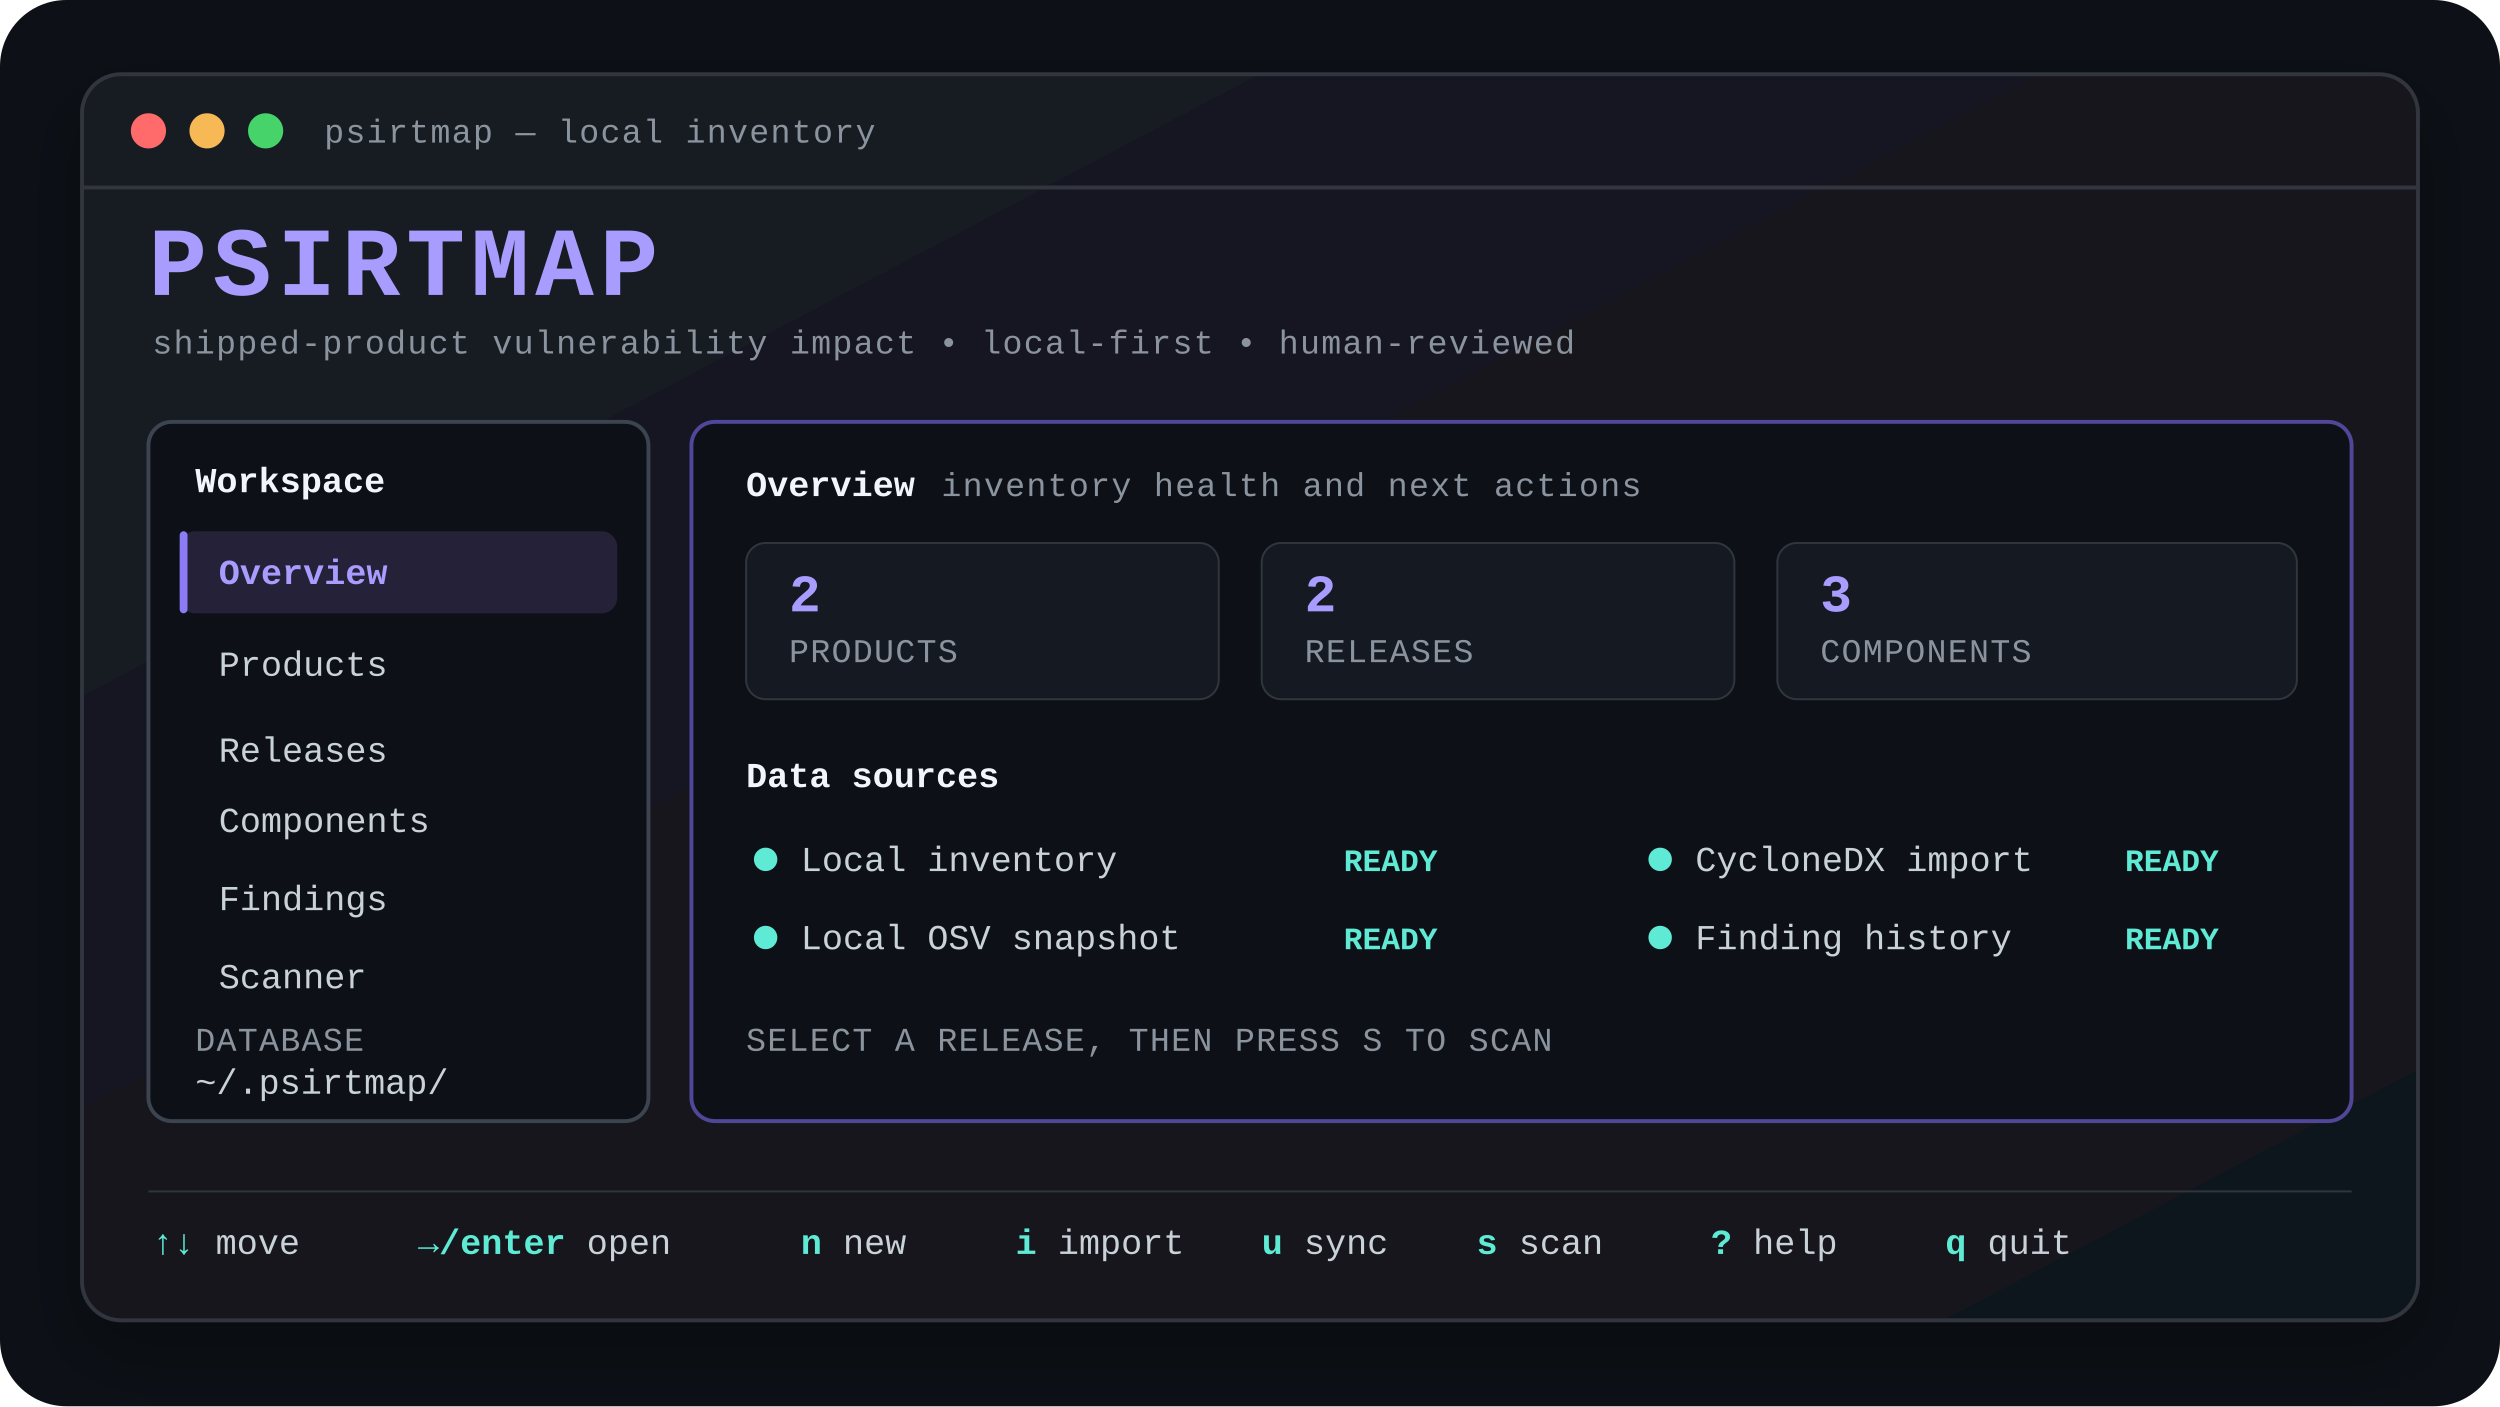
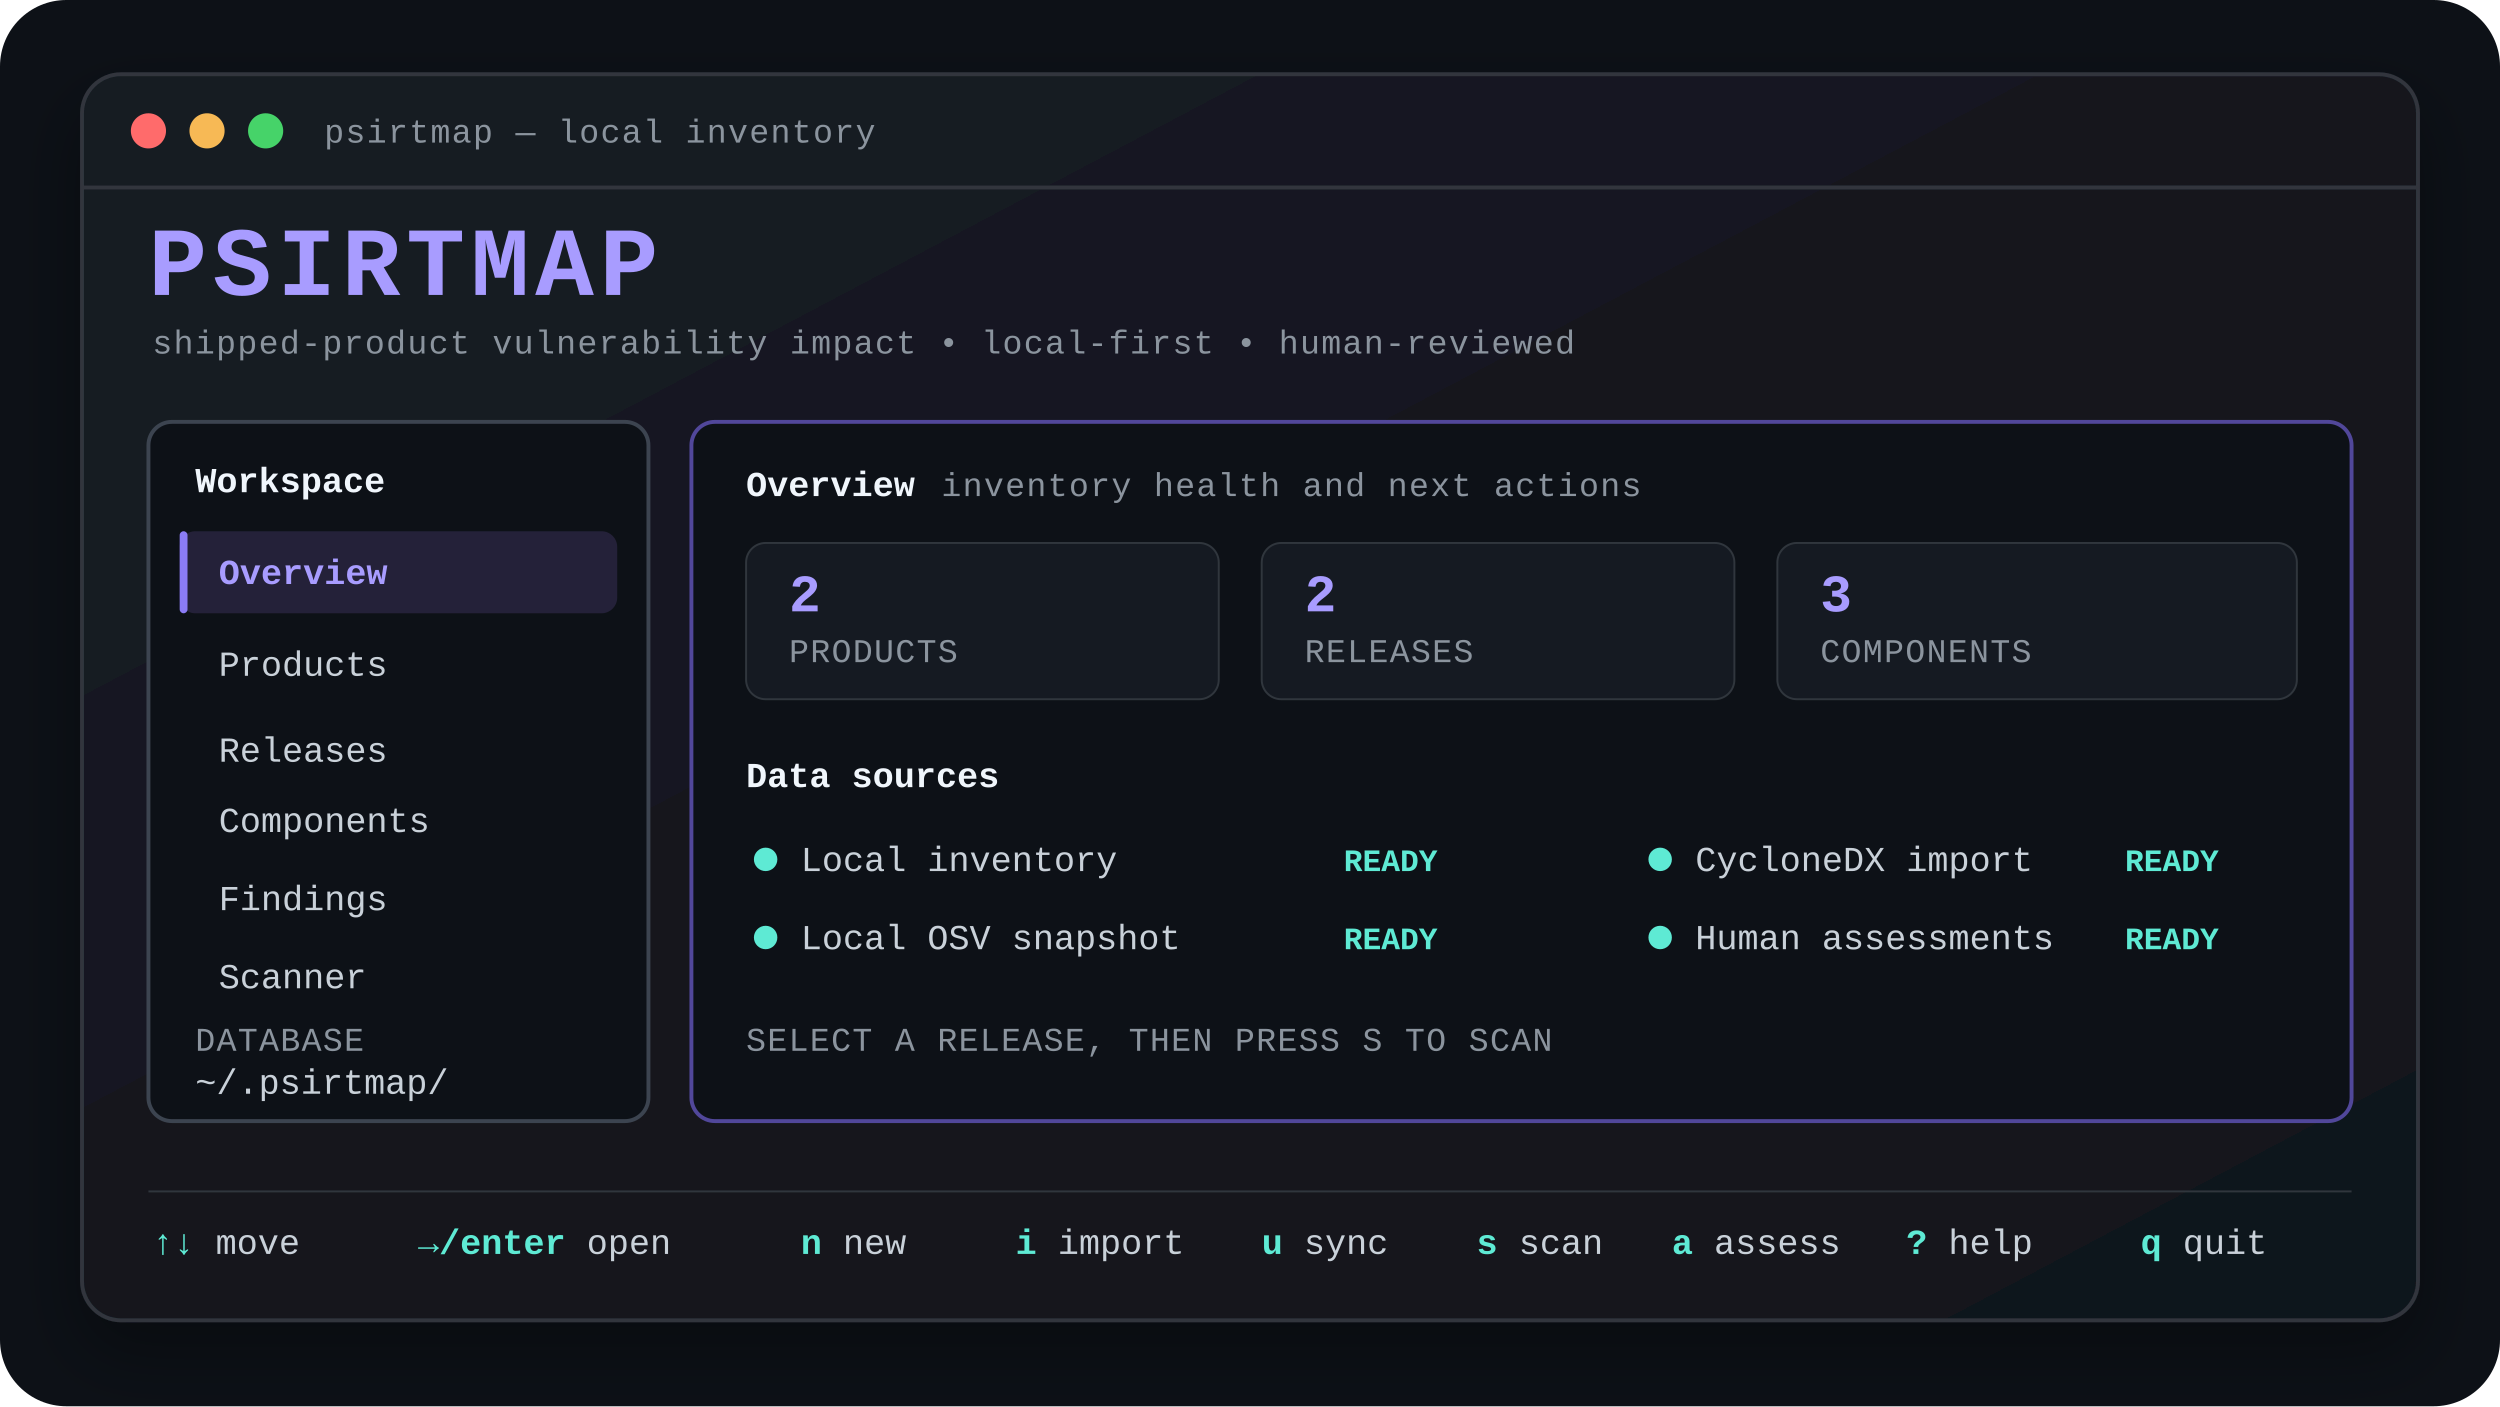
<svg xmlns="http://www.w3.org/2000/svg" width="1280" height="720" viewBox="0 0 1280 720" role="img" aria-labelledby="title description">
  <defs>
    <linearGradient id="shell" x1="0" y1="0" x2="1" y2="1">
      <stop offset="0" stop-color="#161b22" />
      <stop offset="1" stop-color="#11151c" />
    </linearGradient>
    <filter id="shadow" x="-10%" y="-10%" width="120%" height="130%">
      <feDropShadow dx="0" dy="16" stdDeviation="18" flood-color="#000" flood-opacity=".34" />
    </filter>
    <style>
      .mono { font-family: ui-monospace, SFMono-Regular, Menlo, Monaco, Consolas, "Liberation Mono", monospace; }
      .label { fill: #8b949e; font-size: 17px; letter-spacing: .04em; }
      .body { fill: #c9d1d9; font-size: 18px; }
      .strong { fill: #f0f6fc; font-size: 18px; font-weight: 700; }
      .accent { fill: #a89cff; }
      .mint { fill: #5eead4; }
      .amber { fill: #f7b955; }
    </style>
  </defs>
  <rect width="1280" height="720" rx="34" fill="#0d1117" />
  <g filter="url(#shadow)">
    <rect x="42" y="38" width="1196" height="638" rx="20" fill="url(#shell)" stroke="#30363d" stroke-width="2" />
    <path d="M42 96h1196" stroke="#30363d" stroke-width="2" />
  </g>
  <circle cx="76" cy="67" r="9" fill="#ff6b6b" />
  <circle cx="106" cy="67" r="9" fill="#f7b955" />
  <circle cx="136" cy="67" r="9" fill="#46d369" />
  <text x="166" y="73" class="mono label">psirtmap — local inventory</text>
  <text x="76" y="151" class="mono accent" font-size="50" font-weight="800" letter-spacing="3">PSIRTMAP</text>
  <text x="78" y="181" class="mono label">shipped-product vulnerability impact • local-first • human-reviewed</text>
  <rect x="76" y="216" width="256" height="358" rx="12" fill="#0d1117" stroke="#3c4450" stroke-width="2" />
  <text x="100" y="252" class="mono strong">Workspace</text>
  <rect x="92" y="272" width="224" height="42" rx="8" fill="#242139" />
  <rect x="92" y="272" width="4" height="42" rx="2" fill="#8b7cf6" />
  <text x="112" y="299" class="mono strong accent">Overview</text>
  <text x="112" y="346" class="mono body">Products</text>
  <text x="112" y="390" class="mono body">Releases</text>
  <text x="112" y="426" class="mono body">Components</text>
  <text x="112" y="466" class="mono body">Findings</text>
  <text x="112" y="506" class="mono body">Scanner</text>
  <text x="100" y="538" class="mono label">DATABASE</text>
  <text x="100" y="560" class="mono body">~/.psirtmap/</text>
  <rect x="354" y="216" width="850" height="358" rx="12" fill="#0d1117" stroke="#51479a" stroke-width="2" />
  <text x="382" y="254" class="mono strong">Overview</text>
  <text x="482" y="254" class="mono label">inventory health and next actions</text>
  <rect x="382" y="278" width="242" height="80" rx="10" fill="#151a22" stroke="#30363d" />
  <text x="404" y="313" class="mono accent" font-size="27" font-weight="800">2</text>
  <text x="404" y="339" class="mono label">PRODUCTS</text>
  <rect x="646" y="278" width="242" height="80" rx="10" fill="#151a22" stroke="#30363d" />
  <text x="668" y="313" class="mono accent" font-size="27" font-weight="800">2</text>
  <text x="668" y="339" class="mono label">RELEASES</text>
  <rect x="910" y="278" width="266" height="80" rx="10" fill="#151a22" stroke="#30363d" />
  <text x="932" y="313" class="mono accent" font-size="27" font-weight="800">3</text>
  <text x="932" y="339" class="mono label">COMPONENTS</text>
  <text x="382" y="403" class="mono strong">Data sources</text>
  <circle cx="392" cy="440" r="6" fill="#5eead4" />
  <text x="410" y="446" class="mono body">Local inventory</text>
  <text x="688" y="446" class="mono mint" font-size="16" font-weight="700">READY</text>
  <circle cx="392" cy="480" r="6" fill="#5eead4" />
  <text x="410" y="486" class="mono body">Local OSV snapshot</text>
  <text x="688" y="486" class="mono mint" font-size="16" font-weight="700">READY</text>
  <circle cx="850" cy="440" r="6" fill="#5eead4" />
  <text x="868" y="446" class="mono body">CycloneDX import</text>
  <text x="1088" y="446" class="mono mint" font-size="16" font-weight="700">READY</text>
  <circle cx="850" cy="480" r="6" fill="#5eead4" />
-   <text x="868" y="486" class="mono body">Finding history</text>
+   <text x="868" y="486" class="mono body">Human assessments</text>
  <text x="1088" y="486" class="mono mint" font-size="16" font-weight="700">READY</text>
  <text x="382" y="538" class="mono label">SELECT A RELEASE, THEN PRESS S TO SCAN</text>
  <path d="M76 610h1128" stroke="#30363d" />
  <text x="78" y="642" class="mono body">
    <tspan class="mint" font-weight="700">↑↓</tspan> move</text>
  <text x="214" y="642" class="mono body">
    <tspan class="mint" font-weight="700">→/enter</tspan> open</text>
  <text x="410" y="642" class="mono body">
    <tspan class="mint" font-weight="700">n</tspan> new</text>
  <text x="520" y="642" class="mono body">
    <tspan class="mint" font-weight="700">i</tspan> import</text>
  <text x="646" y="642" class="mono body">
    <tspan class="mint" font-weight="700">u</tspan> sync</text>
  <text x="756" y="642" class="mono body">
    <tspan class="mint" font-weight="700">s</tspan> scan</text>
-   <text x="876" y="642" class="mono body">
+   <text x="856" y="642" class="mono body">
+     <tspan class="mint" font-weight="700">a</tspan> assess</text>
+   <text x="976" y="642" class="mono body">
    <tspan class="mint" font-weight="700">?</tspan> help</text>
-   <text x="996" y="642" class="mono body">
+   <text x="1096" y="642" class="mono body">
    <tspan class="mint" font-weight="700">q</tspan> quit</text>
</svg>
